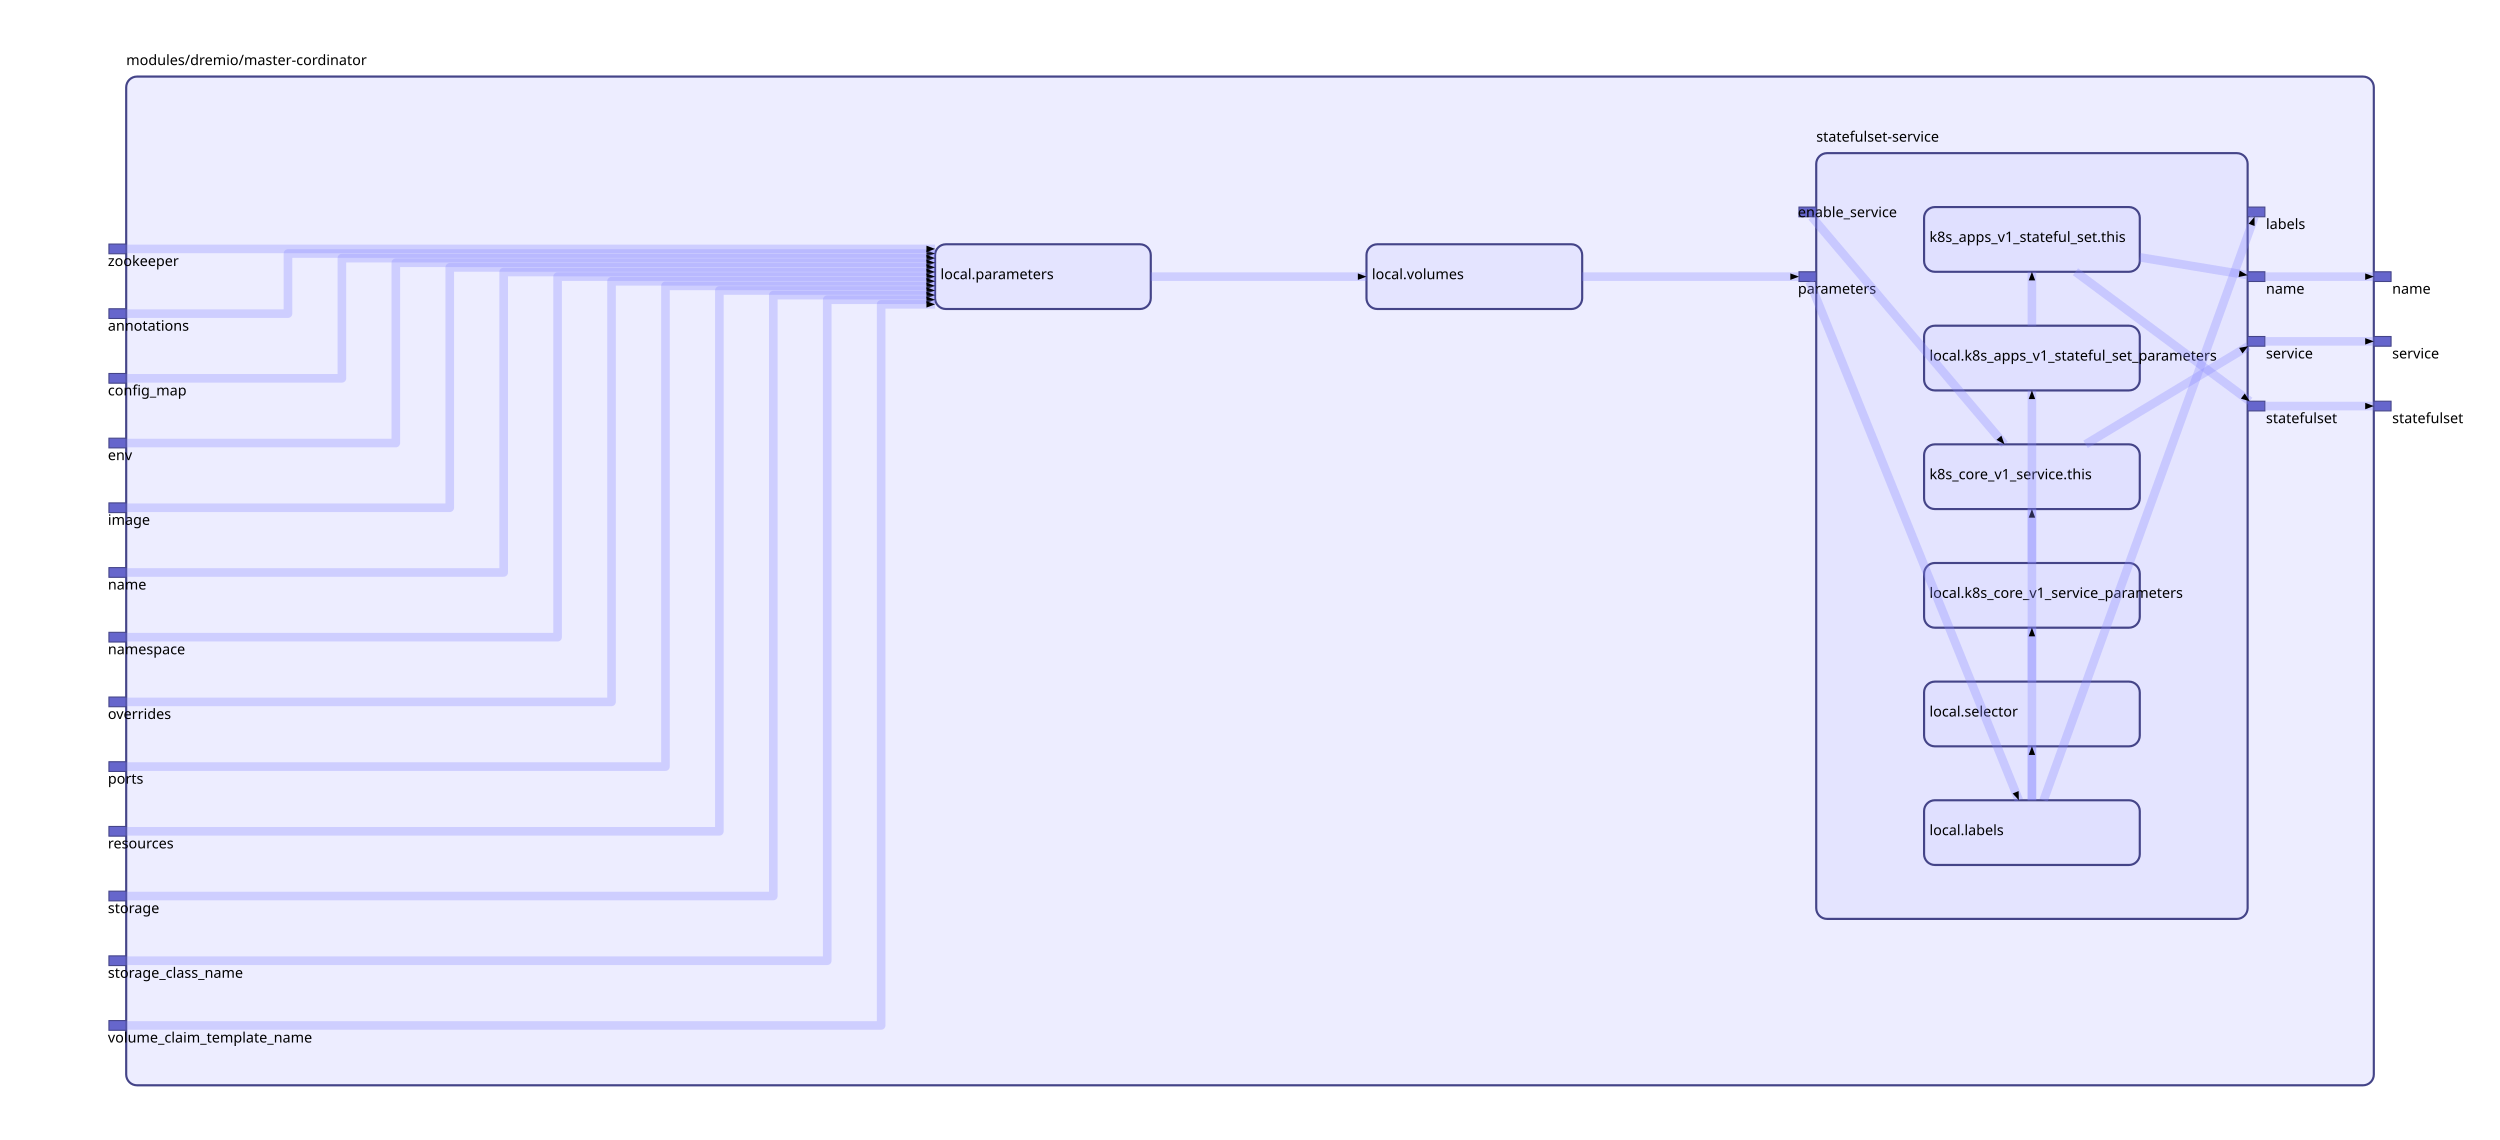
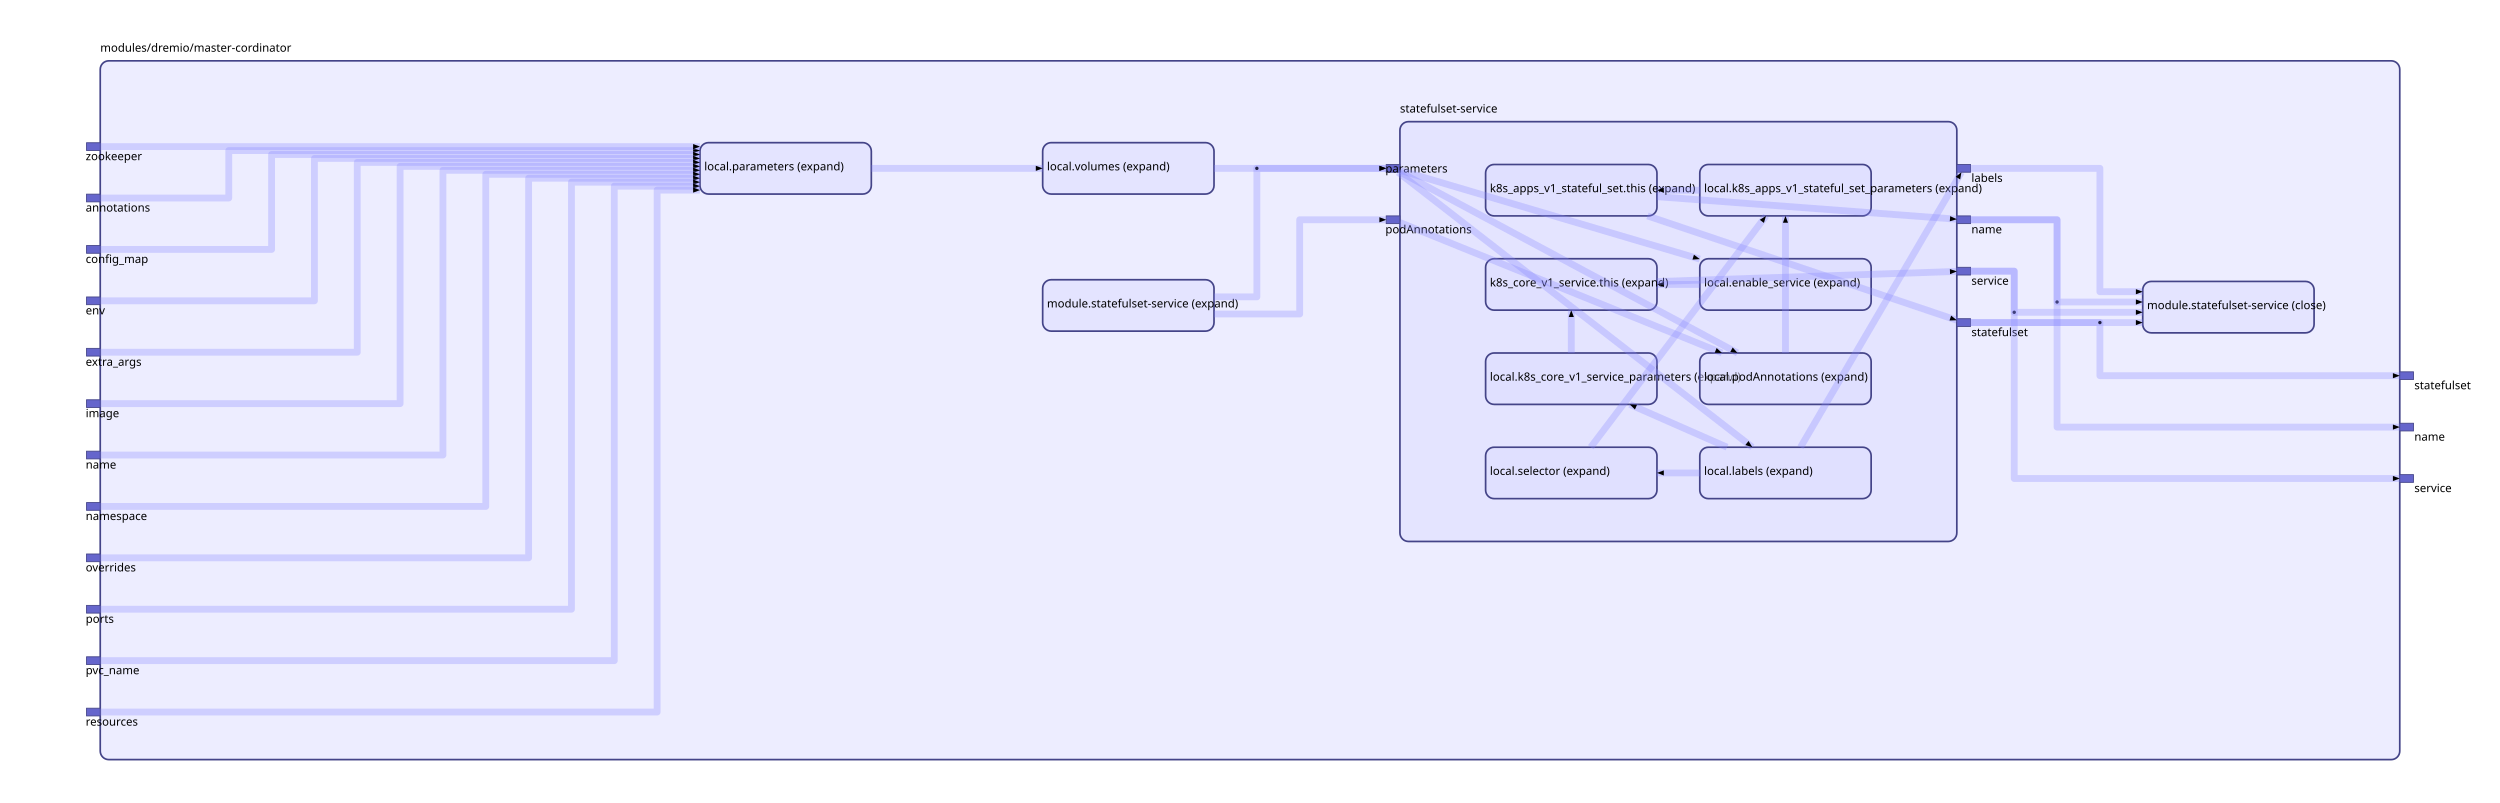
- <svg xmlns="http://www.w3.org/2000/svg" id="sprotty_1" class="sprotty-graph sprotty" tabindex="1002" viewBox="0 0 2318 1056.286">
+ <svg xmlns="http://www.w3.org/2000/svg" id="sprotty_1" class="sprotty-graph sprotty" tabindex="1002" viewBox="0 0 2918 936.615">
  <style>
.elknode {
    stroke: #448;
    stroke-width: 2;
    fill: #ddf;
    fill-opacity: 0.5;
}

.elkport {
    stroke: #448;
    stroke-width: 1;
    fill: #66c;
}

.elkedge {
    fill: none;
    stroke: #88f;
    stroke-width: 8;
    stroke-opacity: 0.3;
    pointer-events: stroke;
    stroke-linejoin: round;
}

.elkedge:hover {
    stroke: #448;
    stroke-width: 8;
    stroke-opacity: 1;
    stroke-dasharray: 16px;
    stroke-dashoffset: 32px;
    animation: stroke 0.5s linear infinite;
}

@keyframes stroke {
    to {
        stroke-dashoffset: 0;
    }
}

.elkedge.arrow {
    fill: #336;
}

.elklabel {
    stroke-width: 0;
    stroke: #000;
    fill: #000;
    font-family: sans-serif;
    font-size: 10pt;
    dominant-baseline: hanging;
}

.elklabel:hover {
    font-size: 24pt;
}

.elkjunction {
    stroke: none;
    fill: #224;
}

.selected &gt; rect {
    stroke-width: 3;
}

.mouseover {
    stroke: #88f;
}
/*
 * Copyright (C) 2017 TypeFox and others.
 *
 * Licensed under the Apache License, Version 2.0 (the "License"); you may not use this file except in compliance with the License.
 * You may obtain a copy of the License at http://www.apache.org/licenses/LICENSE-2.0
 */

.sprotty {
    padding: 0px;
    font-family: "Helvetica Neue", Helvetica, Arial, sans-serif;
}

.sprotty-hidden {
    display: block;
    position: absolute;
    width: 0px;
    height: 0px;
}

.sprotty-popup {
    font-family: "Helvetica Neue", Helvetica, Arial, sans-serif;
    position: absolute;
    background: white;
    border-radius: 5px;
    border: 1px solid;
    max-width: 400px;
    min-width: 100px;
}

.sprotty-popup &gt; div {
    margin: 10px;
}

.sprotty-popup-closed {
    display: none;
}
</style>
  <g transform="scale(1) translate(0,0)">
    <g id="sprotty_3" transform="translate(117, 71)" opacity="1">
-       <rect class="elknode" x="0" y="0" rx="10" width="2084" height="935.286" />
-       <g id="sprotty_5" transform="translate(750, 155.5)" opacity="1">
+       <rect class="elknode" x="0" y="0" rx="10" width="2684" height="815.615" />
+       <g id="sprotty_5" transform="translate(700, 95.5)" opacity="1">
        <rect class="elknode" x="0" y="0" rx="10" width="200" height="60" />
-         <text id="sprotty_6" class="elklabel" transform="translate(5, 22) translate(0, 0)" opacity="1">local.parameters</text>
-       </g>
-       <g id="sprotty_46" transform="translate(1150, 155.5)" opacity="1">
+         <text id="sprotty_6" class="elklabel" transform="translate(5, 22) translate(0, 0)" opacity="1">local.parameters (expand)</text>
+       </g>
+       <g id="sprotty_43" transform="translate(1100, 95.5)" opacity="1">
        <rect class="elknode" x="0" y="0" rx="10" width="200" height="60" />
-         <text id="sprotty_47" class="elklabel" transform="translate(5, 22) translate(0, 0)" opacity="1">local.volumes</text>
-       </g>
-       <g id="sprotty_49" transform="translate(1567, 71)" opacity="1">
-         <rect class="elknode" x="0" y="0" rx="10" width="400" height="710" />
-         <g id="sprotty_51" transform="translate(100, 50)" opacity="1">
-           <rect class="elknode" x="0" y="0" rx="10" width="200" height="60" />
-           <text id="sprotty_52" class="elklabel" transform="translate(5, 22) translate(0, 0)" opacity="1">k8s_apps_v1_stateful_set.this</text>
-         </g>
-         <g id="sprotty_53" transform="translate(100, 160)" opacity="1">
-           <rect class="elknode" x="0" y="0" rx="10" width="200" height="60" />
-           <text id="sprotty_54" class="elklabel" transform="translate(5, 22) translate(0, 0)" opacity="1">local.k8s_apps_v1_stateful_set_parameters</text>
-         </g>
-         <g id="sprotty_56" transform="translate(100, 270)" opacity="1">
-           <rect class="elknode" x="0" y="0" rx="10" width="200" height="60" />
-           <text id="sprotty_57" class="elklabel" transform="translate(5, 22) translate(0, 0)" opacity="1">k8s_core_v1_service.this</text>
-         </g>
-         <g id="sprotty_58" transform="translate(100, 380)" opacity="1">
-           <rect class="elknode" x="0" y="0" rx="10" width="200" height="60" />
-           <text id="sprotty_59" class="elklabel" transform="translate(5, 22) translate(0, 0)" opacity="1">local.k8s_core_v1_service_parameters</text>
-         </g>
-         <g id="sprotty_64" transform="translate(100, 490)" opacity="1">
-           <rect class="elknode" x="0" y="0" rx="10" width="200" height="60" />
-           <text id="sprotty_65" class="elklabel" transform="translate(5, 22) translate(0, 0)" opacity="1">local.selector</text>
-         </g>
-         <g id="sprotty_67" transform="translate(100, 600)" opacity="1">
-           <rect class="elknode" x="0" y="0" rx="10" width="200" height="60" />
-           <text id="sprotty_68" class="elklabel" transform="translate(5, 22) translate(0, 0)" opacity="1">local.labels</text>
-         </g>
-         <g id="sprotty_61" transform="translate(-16, 50)" opacity="1">
-           <rect class="elkport" x="0" y="0" width="16" height="9" />
-           <text id="sprotty_62" class="elklabel" transform="translate(-1, -1) translate(0, 0)" opacity="1">enable_service</text>
-         </g>
-         <g id="sprotty_70" transform="translate(-16, 110)" opacity="1">
-           <rect class="elkport" x="0" y="0" width="16" height="9" />
-           <text id="sprotty_71" class="elklabel" transform="translate(-1, 10) translate(0, 0)" opacity="1">parameters</text>
-         </g>
-         <g id="sprotty_74" transform="translate(400, 50)" opacity="1">
-           <rect class="elkport" x="0" y="0" width="16" height="9" />
-           <text id="sprotty_75" class="elklabel" transform="translate(17, 10) translate(0, 0)" opacity="1">labels</text>
-         </g>
-         <g id="sprotty_77" transform="translate(400, 110)" opacity="1">
-           <rect class="elkport" x="0" y="0" width="16" height="9" />
-           <text id="sprotty_78" class="elklabel" transform="translate(17, 10) translate(0, 0)" opacity="1">name</text>
-         </g>
-         <g id="sprotty_80" transform="translate(400, 170)" opacity="1">
-           <rect class="elkport" x="0" y="0" width="16" height="9" />
-           <text id="sprotty_81" class="elklabel" transform="translate(17, 10) translate(0, 0)" opacity="1">service</text>
-         </g>
-         <g id="sprotty_83" transform="translate(400, 230)" opacity="1">
-           <rect class="elkport" x="0" y="0" width="16" height="9" />
-           <text id="sprotty_84" class="elklabel" transform="translate(17, 10) translate(0, 0)" opacity="1">statefulset</text>
-         </g>
-         <text id="sprotty_50" class="elklabel" transform="translate(0, -21) translate(0, 0)" opacity="1">statefulset-service</text>
-       </g>
-       <g id="sprotty_7" transform="translate(-16, 215.2857)" opacity="1">
+         <text id="sprotty_44" class="elklabel" transform="translate(5, 22) translate(0, 0)" opacity="1">local.volumes (expand)</text>
+       </g>
+       <g id="sprotty_46" transform="translate(2384, 257.5)" opacity="1">
+         <rect class="elknode" x="0" y="0" rx="10" width="200" height="60" />
+         <text id="sprotty_47" class="elklabel" transform="translate(5, 22) translate(0, 0)" opacity="1">module.statefulset-service (close)</text>
+       </g>
+       <g id="sprotty_48" transform="translate(1517, 71)" opacity="1">
+         <rect class="elknode" x="0" y="0" rx="10" width="650" height="490" />
+         <g id="sprotty_62" transform="translate(100, 50)" opacity="1">
+           <rect class="elknode" x="0" y="0" rx="10" width="200" height="60" />
+           <text id="sprotty_63" class="elklabel" transform="translate(5, 22) translate(0, 0)" opacity="1">k8s_apps_v1_stateful_set.this (expand)</text>
+         </g>
+         <g id="sprotty_64" transform="translate(350, 50)" opacity="1">
+           <rect class="elknode" x="0" y="0" rx="10" width="200" height="60" />
+           <text id="sprotty_65" class="elklabel" transform="translate(5, 22) translate(0, 0)" opacity="1">local.k8s_apps_v1_stateful_set_parameters (expand)</text>
+         </g>
+         <g id="sprotty_67" transform="translate(100, 160)" opacity="1">
+           <rect class="elknode" x="0" y="0" rx="10" width="200" height="60" />
+           <text id="sprotty_68" class="elklabel" transform="translate(5, 22) translate(0, 0)" opacity="1">k8s_core_v1_service.this (expand)</text>
+         </g>
+         <g id="sprotty_69" transform="translate(350, 160)" opacity="1">
+           <rect class="elknode" x="0" y="0" rx="10" width="200" height="60" />
+           <text id="sprotty_70" class="elklabel" transform="translate(5, 22) translate(0, 0)" opacity="1">local.enable_service (expand)</text>
+         </g>
+         <g id="sprotty_72" transform="translate(100, 270)" opacity="1">
+           <rect class="elknode" x="0" y="0" rx="10" width="200" height="60" />
+           <text id="sprotty_73" class="elklabel" transform="translate(5, 22) translate(0, 0)" opacity="1">local.k8s_core_v1_service_parameters (expand)</text>
+         </g>
+         <g id="sprotty_78" transform="translate(350, 270)" opacity="1">
+           <rect class="elknode" x="0" y="0" rx="10" width="200" height="60" />
+           <text id="sprotty_79" class="elklabel" transform="translate(5, 22) translate(0, 0)" opacity="1">local.podAnnotations (expand)</text>
+         </g>
+         <g id="sprotty_81" transform="translate(100, 380)" opacity="1">
+           <rect class="elknode" x="0" y="0" rx="10" width="200" height="60" />
+           <text id="sprotty_82" class="elklabel" transform="translate(5, 22) translate(0, 0)" opacity="1">local.selector (expand)</text>
+         </g>
+         <g id="sprotty_84" transform="translate(350, 380)" opacity="1">
+           <rect class="elknode" x="0" y="0" rx="10" width="200" height="60" />
+           <text id="sprotty_85" class="elklabel" transform="translate(5, 22) translate(0, 0)" opacity="1">local.labels (expand)</text>
+         </g>
+         <g id="sprotty_50" transform="translate(650, 50)" opacity="1">
+           <rect class="elkport" x="0" y="0" width="16" height="9" />
+           <text id="sprotty_51" class="elklabel" transform="translate(17, 10) translate(0, 0)" opacity="1">labels</text>
+         </g>
+         <g id="sprotty_53" transform="translate(650, 110)" opacity="1">
+           <rect class="elkport" x="0" y="0" width="16" height="9" />
+           <text id="sprotty_54" class="elklabel" transform="translate(17, 10) translate(0, 0)" opacity="1">name</text>
+         </g>
+         <g id="sprotty_56" transform="translate(650, 170)" opacity="1">
+           <rect class="elkport" x="0" y="0" width="16" height="9" />
+           <text id="sprotty_57" class="elklabel" transform="translate(17, 10) translate(0, 0)" opacity="1">service</text>
+         </g>
+         <g id="sprotty_59" transform="translate(650, 230)" opacity="1">
+           <rect class="elkport" x="0" y="0" width="16" height="9" />
+           <text id="sprotty_60" class="elklabel" transform="translate(17, 10) translate(0, 0)" opacity="1">statefulset</text>
+         </g>
+         <g id="sprotty_75" transform="translate(-16, 50)" opacity="1">
+           <rect class="elkport" x="0" y="0" width="16" height="9" />
+           <text id="sprotty_76" class="elklabel" transform="translate(-1, -1) translate(0, 0)" opacity="1">parameters</text>
+         </g>
+         <g id="sprotty_89" transform="translate(-16, 110)" opacity="1">
+           <rect class="elkport" x="0" y="0" width="16" height="9" />
+           <text id="sprotty_90" class="elklabel" transform="translate(-1, 10) translate(0, 0)" opacity="1">podAnnotations</text>
+         </g>
+         <text id="sprotty_49" class="elklabel" transform="translate(0, -21) translate(0, 0)" opacity="1">statefulset-service</text>
+       </g>
+       <g id="sprotty_98" transform="translate(1100, 255.5)" opacity="1">
+         <rect class="elknode" x="0" y="0" rx="10" width="200" height="60" />
+         <text id="sprotty_99" class="elklabel" transform="translate(5, 22) translate(0, 0)" opacity="1">module.statefulset-service (expand)</text>
+       </g>
+       <g id="sprotty_7" transform="translate(-16, 155.6154)" opacity="1">
        <rect class="elkport" x="0" y="0" width="16" height="9" />
        <text id="sprotty_8" class="elklabel" transform="translate(-1, 10) translate(0, 0)" opacity="1">annotations</text>
      </g>
-       <g id="sprotty_10" transform="translate(-16, 275.2857)" opacity="1">
+       <g id="sprotty_10" transform="translate(-16, 215.6154)" opacity="1">
        <rect class="elkport" x="0" y="0" width="16" height="9" />
        <text id="sprotty_11" class="elklabel" transform="translate(-1, 10) translate(0, 0)" opacity="1">config_map</text>
      </g>
-       <g id="sprotty_13" transform="translate(-16, 335.2857)" opacity="1">
+       <g id="sprotty_13" transform="translate(-16, 275.6154)" opacity="1">
        <rect class="elkport" x="0" y="0" width="16" height="9" />
        <text id="sprotty_14" class="elklabel" transform="translate(-1, 10) translate(0, 0)" opacity="1">env</text>
      </g>
-       <g id="sprotty_16" transform="translate(-16, 395.2857)" opacity="1">
-         <rect class="elkport" x="0" y="0" width="16" height="9" />
-         <text id="sprotty_17" class="elklabel" transform="translate(-1, 10) translate(0, 0)" opacity="1">image</text>
-       </g>
-       <g id="sprotty_19" transform="translate(-16, 455.2857)" opacity="1">
-         <rect class="elkport" x="0" y="0" width="16" height="9" />
-         <text id="sprotty_20" class="elklabel" transform="translate(-1, 10) translate(0, 0)" opacity="1">name</text>
-       </g>
-       <g id="sprotty_22" transform="translate(-16, 515.2857)" opacity="1">
-         <rect class="elkport" x="0" y="0" width="16" height="9" />
-         <text id="sprotty_23" class="elklabel" transform="translate(-1, 10) translate(0, 0)" opacity="1">namespace</text>
-       </g>
-       <g id="sprotty_25" transform="translate(-16, 575.2857)" opacity="1">
-         <rect class="elkport" x="0" y="0" width="16" height="9" />
-         <text id="sprotty_26" class="elklabel" transform="translate(-1, 10) translate(0, 0)" opacity="1">overrides</text>
-       </g>
-       <g id="sprotty_28" transform="translate(-16, 635.2857)" opacity="1">
-         <rect class="elkport" x="0" y="0" width="16" height="9" />
-         <text id="sprotty_29" class="elklabel" transform="translate(-1, 10) translate(0, 0)" opacity="1">ports</text>
-       </g>
-       <g id="sprotty_31" transform="translate(-16, 695.2857)" opacity="1">
-         <rect class="elkport" x="0" y="0" width="16" height="9" />
-         <text id="sprotty_32" class="elklabel" transform="translate(-1, 10) translate(0, 0)" opacity="1">resources</text>
-       </g>
-       <g id="sprotty_34" transform="translate(-16, 755.2857)" opacity="1">
-         <rect class="elkport" x="0" y="0" width="16" height="9" />
-         <text id="sprotty_35" class="elklabel" transform="translate(-1, 10) translate(0, 0)" opacity="1">storage</text>
-       </g>
-       <g id="sprotty_37" transform="translate(-16, 815.2857)" opacity="1">
-         <rect class="elkport" x="0" y="0" width="16" height="9" />
-         <text id="sprotty_38" class="elklabel" transform="translate(-1, 10) translate(0, 0)" opacity="1">storage_class_name</text>
-       </g>
-       <g id="sprotty_40" transform="translate(-16, 875.2857)" opacity="1">
-         <rect class="elkport" x="0" y="0" width="16" height="9" />
-         <text id="sprotty_41" class="elklabel" transform="translate(-1, 10) translate(0, 0)" opacity="1">volume_claim_template_name</text>
-       </g>
-       <g id="sprotty_43" transform="translate(-16, 155.2857)" opacity="1">
-         <rect class="elkport" x="0" y="0" width="16" height="9" />
-         <text id="sprotty_44" class="elklabel" transform="translate(-1, 10) translate(0, 0)" opacity="1">zookeeper</text>
-       </g>
-       <g id="sprotty_87" transform="translate(2084, 181)" opacity="1">
-         <rect class="elkport" x="0" y="0" width="16" height="9" />
-         <text id="sprotty_88" class="elklabel" transform="translate(17, 10) translate(0, 0)" opacity="1">name</text>
-       </g>
-       <g id="sprotty_90" transform="translate(2084, 241)" opacity="1">
-         <rect class="elkport" x="0" y="0" width="16" height="9" />
-         <text id="sprotty_91" class="elklabel" transform="translate(17, 10) translate(0, 0)" opacity="1">service</text>
-       </g>
-       <g id="sprotty_93" transform="translate(2084, 301)" opacity="1">
-         <rect class="elkport" x="0" y="0" width="16" height="9" />
-         <text id="sprotty_94" class="elklabel" transform="translate(17, 10) translate(0, 0)" opacity="1">statefulset</text>
+       <g id="sprotty_16" transform="translate(-16, 335.6154)" opacity="1">
+         <rect class="elkport" x="0" y="0" width="16" height="9" />
+         <text id="sprotty_17" class="elklabel" transform="translate(-1, 10) translate(0, 0)" opacity="1">extra_args</text>
+       </g>
+       <g id="sprotty_19" transform="translate(-16, 395.6154)" opacity="1">
+         <rect class="elkport" x="0" y="0" width="16" height="9" />
+         <text id="sprotty_20" class="elklabel" transform="translate(-1, 10) translate(0, 0)" opacity="1">image</text>
+       </g>
+       <g id="sprotty_22" transform="translate(-16, 455.6154)" opacity="1">
+         <rect class="elkport" x="0" y="0" width="16" height="9" />
+         <text id="sprotty_23" class="elklabel" transform="translate(-1, 10) translate(0, 0)" opacity="1">name</text>
+       </g>
+       <g id="sprotty_25" transform="translate(-16, 515.6154)" opacity="1">
+         <rect class="elkport" x="0" y="0" width="16" height="9" />
+         <text id="sprotty_26" class="elklabel" transform="translate(-1, 10) translate(0, 0)" opacity="1">namespace</text>
+       </g>
+       <g id="sprotty_28" transform="translate(-16, 575.6154)" opacity="1">
+         <rect class="elkport" x="0" y="0" width="16" height="9" />
+         <text id="sprotty_29" class="elklabel" transform="translate(-1, 10) translate(0, 0)" opacity="1">overrides</text>
+       </g>
+       <g id="sprotty_31" transform="translate(-16, 635.6154)" opacity="1">
+         <rect class="elkport" x="0" y="0" width="16" height="9" />
+         <text id="sprotty_32" class="elklabel" transform="translate(-1, 10) translate(0, 0)" opacity="1">ports</text>
+       </g>
+       <g id="sprotty_34" transform="translate(-16, 695.6154)" opacity="1">
+         <rect class="elkport" x="0" y="0" width="16" height="9" />
+         <text id="sprotty_35" class="elklabel" transform="translate(-1, 10) translate(0, 0)" opacity="1">pvc_name</text>
+       </g>
+       <g id="sprotty_37" transform="translate(-16, 755.6154)" opacity="1">
+         <rect class="elkport" x="0" y="0" width="16" height="9" />
+         <text id="sprotty_38" class="elklabel" transform="translate(-1, 10) translate(0, 0)" opacity="1">resources</text>
+       </g>
+       <g id="sprotty_40" transform="translate(-16, 95.61538)" opacity="1">
+         <rect class="elkport" x="0" y="0" width="16" height="9" />
+         <text id="sprotty_41" class="elklabel" transform="translate(-1, 10) translate(0, 0)" opacity="1">zookeeper</text>
+       </g>
+       <g id="sprotty_102" transform="translate(2684, 423)" opacity="1">
+         <rect class="elkport" x="0" y="0" width="16" height="9" />
+         <text id="sprotty_103" class="elklabel" transform="translate(17, 10) translate(0, 0)" opacity="1">name</text>
+       </g>
+       <g id="sprotty_105" transform="translate(2684, 483)" opacity="1">
+         <rect class="elkport" x="0" y="0" width="16" height="9" />
+         <text id="sprotty_106" class="elklabel" transform="translate(17, 10) translate(0, 0)" opacity="1">service</text>
+       </g>
+       <g id="sprotty_108" transform="translate(2684, 363)" opacity="1">
+         <rect class="elkport" x="0" y="0" width="16" height="9" />
+         <text id="sprotty_109" class="elklabel" transform="translate(17, 10) translate(0, 0)" opacity="1">statefulset</text>
      </g>
      <text id="sprotty_4" class="elklabel" transform="translate(0, -21) translate(0, 0)" opacity="1">modules/dremio/master-cordinator</text>
      <g id="sprotty_9" class="sprotty-edge" opacity="1">
-         <path class="elkedge" d="M 0,219.786 L 150,219.786 L 150,164.071 L 750,164.071" />
-         <path class="edge arrow" d="M 0,0 L 8,-3 L 8,3 Z" transform="rotate(180 750 164.0714) translate(750 164.0714)" />
+         <path class="elkedge" d="M 0,160.115 L 150,160.115 L 150,104.731 L 700,104.731" />
+         <path class="edge arrow" d="M 0,0 L 8,-3 L 8,3 Z" transform="rotate(180 700 104.7308) translate(700 104.7308)" />
      </g>
      <g id="sprotty_12" class="sprotty-edge" opacity="1">
-         <path class="elkedge" d="M 0,279.786 L 200,279.786 L 200,168.357 L 750,168.357" />
-         <path class="edge arrow" d="M 0,0 L 8,-3 L 8,3 Z" transform="rotate(180 750 168.3571) translate(750 168.3571)" />
+         <path class="elkedge" d="M 0,220.115 L 200,220.115 L 200,109.346 L 700,109.346" />
+         <path class="edge arrow" d="M 0,0 L 8,-3 L 8,3 Z" transform="rotate(180 700 109.3462) translate(700 109.3462)" />
      </g>
      <g id="sprotty_15" class="sprotty-edge" opacity="1">
-         <path class="elkedge" d="M 0,339.786 L 250,339.786 L 250,172.643 L 750,172.643" />
-         <path class="edge arrow" d="M 0,0 L 8,-3 L 8,3 Z" transform="rotate(180 750 172.6429) translate(750 172.6429)" />
+         <path class="elkedge" d="M 0,280.115 L 250,280.115 L 250,113.962 L 700,113.962" />
+         <path class="edge arrow" d="M 0,0 L 8,-3 L 8,3 Z" transform="rotate(180 700 113.9615) translate(700 113.9615)" />
      </g>
      <g id="sprotty_18" class="sprotty-edge" opacity="1">
-         <path class="elkedge" d="M 0,399.786 L 300,399.786 L 300,176.929 L 750,176.929" />
-         <path class="edge arrow" d="M 0,0 L 8,-3 L 8,3 Z" transform="rotate(180 750 176.9286) translate(750 176.9286)" />
+         <path class="elkedge" d="M 0,340.115 L 300,340.115 L 300,118.577 L 700,118.577" />
+         <path class="edge arrow" d="M 0,0 L 8,-3 L 8,3 Z" transform="rotate(180 700 118.5769) translate(700 118.5769)" />
      </g>
      <g id="sprotty_21" class="sprotty-edge" opacity="1">
-         <path class="elkedge" d="M 0,459.786 L 350,459.786 L 350,181.214 L 750,181.214" />
-         <path class="edge arrow" d="M 0,0 L 8,-3 L 8,3 Z" transform="rotate(180 750 181.2143) translate(750 181.2143)" />
+         <path class="elkedge" d="M 0,400.115 L 350,400.115 L 350,123.192 L 700,123.192" />
+         <path class="edge arrow" d="M 0,0 L 8,-3 L 8,3 Z" transform="rotate(180 700 123.1923) translate(700 123.1923)" />
      </g>
      <g id="sprotty_24" class="sprotty-edge" opacity="1">
-         <path class="elkedge" d="M 0,519.786 L 400,519.786 L 400,185.5 L 750,185.5" />
-         <path class="edge arrow" d="M 0,0 L 8,-3 L 8,3 Z" transform="rotate(180 750 185.5) translate(750 185.5)" />
+         <path class="elkedge" d="M 0,460.115 L 400,460.115 L 400,127.808 L 700,127.808" />
+         <path class="edge arrow" d="M 0,0 L 8,-3 L 8,3 Z" transform="rotate(180 700 127.8077) translate(700 127.8077)" />
      </g>
      <g id="sprotty_27" class="sprotty-edge" opacity="1">
-         <path class="elkedge" d="M 0,579.786 L 450,579.786 L 450,189.786 L 750,189.786" />
-         <path class="edge arrow" d="M 0,0 L 8,-3 L 8,3 Z" transform="rotate(180 750 189.7857) translate(750 189.7857)" />
+         <path class="elkedge" d="M 0,520.115 L 450,520.115 L 450,132.423 L 700,132.423" />
+         <path class="edge arrow" d="M 0,0 L 8,-3 L 8,3 Z" transform="rotate(180 700 132.4231) translate(700 132.4231)" />
      </g>
      <g id="sprotty_30" class="sprotty-edge" opacity="1">
-         <path class="elkedge" d="M 0,639.786 L 500,639.786 L 500,194.071 L 750,194.071" />
-         <path class="edge arrow" d="M 0,0 L 8,-3 L 8,3 Z" transform="rotate(180 750 194.0714) translate(750 194.0714)" />
+         <path class="elkedge" d="M 0,580.115 L 500,580.115 L 500,137.038 L 700,137.038" />
+         <path class="edge arrow" d="M 0,0 L 8,-3 L 8,3 Z" transform="rotate(180 700 137.0385) translate(700 137.0385)" />
      </g>
      <g id="sprotty_33" class="sprotty-edge" opacity="1">
-         <path class="elkedge" d="M 0,699.786 L 550,699.786 L 550,198.357 L 750,198.357" />
-         <path class="edge arrow" d="M 0,0 L 8,-3 L 8,3 Z" transform="rotate(180 750 198.3571) translate(750 198.3571)" />
+         <path class="elkedge" d="M 0,640.115 L 550,640.115 L 550,141.654 L 700,141.654" />
+         <path class="edge arrow" d="M 0,0 L 8,-3 L 8,3 Z" transform="rotate(180 700 141.6538) translate(700 141.6538)" />
      </g>
      <g id="sprotty_36" class="sprotty-edge" opacity="1">
-         <path class="elkedge" d="M 0,759.786 L 600,759.786 L 600,202.643 L 750,202.643" />
-         <path class="edge arrow" d="M 0,0 L 8,-3 L 8,3 Z" transform="rotate(180 750 202.6429) translate(750 202.6429)" />
+         <path class="elkedge" d="M 0,700.115 L 600,700.115 L 600,146.269 L 700,146.269" />
+         <path class="edge arrow" d="M 0,0 L 8,-3 L 8,3 Z" transform="rotate(180 700 146.2692) translate(700 146.2692)" />
      </g>
      <g id="sprotty_39" class="sprotty-edge" opacity="1">
-         <path class="elkedge" d="M 0,819.786 L 650,819.786 L 650,206.929 L 750,206.929" />
-         <path class="edge arrow" d="M 0,0 L 8,-3 L 8,3 Z" transform="rotate(180 750 206.9286) translate(750 206.9286)" />
+         <path class="elkedge" d="M 0,760.115 L 650,760.115 L 650,150.885 L 700,150.885" />
+         <path class="edge arrow" d="M 0,0 L 8,-3 L 8,3 Z" transform="rotate(180 700 150.8846) translate(700 150.8846)" />
      </g>
      <g id="sprotty_42" class="sprotty-edge" opacity="1">
-         <path class="elkedge" d="M 0,879.786 L 700,879.786 L 700,211.214 L 750,211.214" />
-         <path class="edge arrow" d="M 0,0 L 8,-3 L 8,3 Z" transform="rotate(180 750 211.2143) translate(750 211.2143)" />
+         <path class="elkedge" d="M 0,100.115 L 700,100.115" />
+         <path class="edge arrow" d="M 0,0 L 8,-3 L 8,3 Z" transform="rotate(180 700 100.1154) translate(700 100.1154)" />
      </g>
      <g id="sprotty_45" class="sprotty-edge" opacity="1">
-         <path class="elkedge" d="M 0,159.786 L 750,159.786" />
-         <path class="edge arrow" d="M 0,0 L 8,-3 L 8,3 Z" transform="rotate(180 750 159.7857) translate(750 159.7857)" />
-       </g>
-       <g id="sprotty_48" class="sprotty-edge" opacity="1">
-         <path class="elkedge" d="M 950,185.5 L 1150,185.5" />
-         <path class="edge arrow" d="M 0,0 L 8,-3 L 8,3 Z" transform="rotate(180 1150 185.5) translate(1150 185.5)" />
+         <path class="elkedge" d="M 900,125.5 L 1100,125.5" />
+         <path class="edge arrow" d="M 0,0 L 8,-3 L 8,3 Z" transform="rotate(180 1100 125.5) translate(1100 125.5)" />
+       </g>
+       <g id="sprotty_52" class="sprotty-edge" opacity="1">
+         <path class="elkedge" d="M 2183,125.5 L 2334,125.5 L 2334,269.5 L 2384,269.5" />
+         <path class="edge arrow" d="M 0,0 L 8,-3 L 8,3 Z" transform="rotate(180 2384 269.5) translate(2384 269.5)" />
      </g>
      <g id="sprotty_55" class="sprotty-edge" opacity="1">
-         <path class="elkedge" d="M 1767,231 L 1767,181" />
-         <path class="edge arrow" d="M 0,0 L 8,-3 L 8,3 Z" transform="rotate(90 1767 181) translate(1767 181)" />
-       </g>
-       <g id="sprotty_60" class="sprotty-edge" opacity="1">
-         <path class="elkedge" d="M 1767,451 L 1767,401" />
-         <path class="edge arrow" d="M 0,0 L 8,-3 L 8,3 Z" transform="rotate(90 1767 401) translate(1767 401)" />
-       </g>
-       <g id="sprotty_63" class="sprotty-edge" opacity="1">
-         <path class="elkedge" d="M 1562.813,130 L 1741.582,341" />
-         <path class="edge arrow" d="M 0,0 L 8,-3 L 8,3 Z" transform="rotate(-130.273 1741.582 341) translate(1741.582 341)" />
+         <path class="elkedge" d="M 2183,185.5 L 2284,185.5 L 2284,281.5 L 2384,281.5" />
+         <path class="edge arrow" d="M 0,0 L 8,-3 L 8,3 Z" transform="rotate(180 2384 281.5) translate(2384 281.5)" />
+         <g id="sprotty_55_j0" transform="translate(2284, 281.5)" opacity="1">
+           <circle class="elkjunction" r="2" />
+         </g>
+       </g>
+       <g id="sprotty_58" class="sprotty-edge" opacity="1">
+         <path class="elkedge" d="M 2183,245.5 L 2234,245.5 L 2234,293.5 L 2384,293.5" />
+         <path class="edge arrow" d="M 0,0 L 8,-3 L 8,3 Z" transform="rotate(180 2384 293.5) translate(2384 293.5)" />
+         <g id="sprotty_58_j0" transform="translate(2234, 293.5)" opacity="1">
+           <circle class="elkjunction" r="2" />
+         </g>
+       </g>
+       <g id="sprotty_61" class="sprotty-edge" opacity="1">
+         <path class="elkedge" d="M 2183,305.5 L 2384,305.5" />
+         <path class="edge arrow" d="M 0,0 L 8,-3 L 8,3 Z" transform="rotate(180 2384 305.5) translate(2384 305.5)" />
      </g>
      <g id="sprotty_66" class="sprotty-edge" opacity="1">
-         <path class="elkedge" d="M 1767,561 L 1767,291" />
-         <path class="edge arrow" d="M 0,0 L 8,-3 L 8,3 Z" transform="rotate(90 1767 291) translate(1767 291)" />
-       </g>
-       <g id="sprotty_69" class="sprotty-edge" opacity="1">
-         <path class="elkedge" d="M 1767,671 L 1767,511" />
-         <path class="edge arrow" d="M 0,0 L 8,-3 L 8,3 Z" transform="rotate(90 1767 511) translate(1767 511)" />
-       </g>
-       <g id="sprotty_72" class="sprotty-edge" opacity="1">
-         <path class="elkedge" d="M 1560.816,190 L 1754.895,671" />
-         <path class="edge arrow" d="M 0,0 L 8,-3 L 8,3 Z" transform="rotate(-111.9737 1754.895 671) translate(1754.895 671)" />
-       </g>
-       <g id="sprotty_73" class="sprotty-edge" opacity="1">
-         <path class="elkedge" d="M 1767,671 L 1767,621" />
-         <path class="edge arrow" d="M 0,0 L 8,-3 L 8,3 Z" transform="rotate(90 1767 621) translate(1767 621)" />
-       </g>
-       <g id="sprotty_76" class="sprotty-edge" opacity="1">
-         <path class="elkedge" d="M 1777.843,671 L 1973.374,130" />
-         <path class="edge arrow" d="M 0,0 L 8,-3 L 8,3 Z" transform="rotate(109.8711 1973.374 130) translate(1973.374 130)" />
-       </g>
-       <g id="sprotty_79" class="sprotty-edge" opacity="1">
-         <path class="elkedge" d="M 1867,167.587 L 1967,184.173" />
-         <path class="edge arrow" d="M 0,0 L 8,-3 L 8,3 Z" transform="rotate(-170.5824 1967 184.1731) translate(1967 184.1731)" />
-       </g>
-       <g id="sprotty_82" class="sprotty-edge" opacity="1">
-         <path class="elkedge" d="M 1816.721,341 L 1967.542,250" />
-         <path class="edge arrow" d="M 0,0 L 8,-3 L 8,3 Z" transform="rotate(148.8947 1967.542 250) translate(1967.542 250)" />
-       </g>
-       <g id="sprotty_85" class="sprotty-edge" opacity="1">
-         <path class="elkedge" d="M 1807.388,181 L 1968.942,301" />
-         <path class="edge arrow" d="M 0,0 L 8,-3 L 8,3 Z" transform="rotate(-143.3955 1968.942 301) translate(1968.942 301)" />
+         <path class="elkedge" d="M 1867,151 L 1817,151" />
+         <path class="edge arrow" d="M 0,0 L 8,-3 L 8,3 Z" transform="rotate(0 1817 151) translate(1817 151)" />
+       </g>
+       <g id="sprotty_71" class="sprotty-edge" opacity="1">
+         <path class="elkedge" d="M 1867,261 L 1817,261" />
+         <path class="edge arrow" d="M 0,0 L 8,-3 L 8,3 Z" transform="rotate(0 1817 261) translate(1817 261)" />
+       </g>
+       <g id="sprotty_74" class="sprotty-edge" opacity="1">
+         <path class="elkedge" d="M 1717,341 L 1717,291" />
+         <path class="edge arrow" d="M 0,0 L 8,-3 L 8,3 Z" transform="rotate(90 1717 291) translate(1717 291)" />
+       </g>
+       <g id="sprotty_77" class="sprotty-edge" opacity="1">
+         <path class="elkedge" d="M 1517,127.867 L 1867,231.415" />
+         <path class="edge arrow" d="M 0,0 L 8,-3 L 8,3 Z" transform="rotate(-163.5191 1867 231.4148) translate(1867 231.4148)" />
+       </g>
+       <g id="sprotty_80" class="sprotty-edge" opacity="1">
+         <path class="elkedge" d="M 1967,341 L 1967,181" />
+         <path class="edge arrow" d="M 0,0 L 8,-3 L 8,3 Z" transform="rotate(90 1967 181) translate(1967 181)" />
+       </g>
+       <g id="sprotty_83" class="sprotty-edge" opacity="1">
+         <path class="elkedge" d="M 1739.727,451 L 1944.273,181" />
+         <path class="edge arrow" d="M 0,0 L 8,-3 L 8,3 Z" transform="rotate(127.1467 1944.273 181) translate(1944.273 181)" />
      </g>
      <g id="sprotty_86" class="sprotty-edge" opacity="1">
-         <path class="elkedge" d="M 1350,185.5 L 1551,185.5" />
-         <path class="edge arrow" d="M 0,0 L 8,-3 L 8,3 Z" transform="rotate(180 1551 185.5) translate(1551 185.5)" />
-       </g>
-       <g id="sprotty_89" class="sprotty-edge" opacity="1">
-         <path class="elkedge" d="M 1983,185.5 L 2084,185.5" />
-         <path class="edge arrow" d="M 0,0 L 8,-3 L 8,3 Z" transform="rotate(180 2084 185.5) translate(2084 185.5)" />
+         <path class="elkedge" d="M 1898.818,451 L 1785.182,401" />
+         <path class="edge arrow" d="M 0,0 L 8,-3 L 8,3 Z" transform="rotate(23.74949 1785.182 401) translate(1785.182 401)" />
+       </g>
+       <g id="sprotty_87" class="sprotty-edge" opacity="1">
+         <path class="elkedge" d="M 1514.797,130 L 1928.35,451" />
+         <path class="edge arrow" d="M 0,0 L 8,-3 L 8,3 Z" transform="rotate(-142.1814 1928.35 451) translate(1928.35 451)" />
+       </g>
+       <g id="sprotty_88" class="sprotty-edge" opacity="1">
+         <path class="elkedge" d="M 1517,129.788 L 1911.033,341" />
+         <path class="edge arrow" d="M 0,0 L 8,-3 L 8,3 Z" transform="rotate(-151.8075 1911.033 341) translate(1911.033 341)" />
+       </g>
+       <g id="sprotty_91" class="sprotty-edge" opacity="1">
+         <path class="elkedge" d="M 1517,188.74 L 1892.93,341" />
+         <path class="edge arrow" d="M 0,0 L 8,-3 L 8,3 Z" transform="rotate(-157.951 1892.93 341) translate(1892.93 341)" />
      </g>
      <g id="sprotty_92" class="sprotty-edge" opacity="1">
-         <path class="elkedge" d="M 1983,245.5 L 2084,245.5" />
-         <path class="edge arrow" d="M 0,0 L 8,-3 L 8,3 Z" transform="rotate(180 2084 245.5) translate(2084 245.5)" />
+         <path class="elkedge" d="M 1867,481 L 1817,481" />
+         <path class="edge arrow" d="M 0,0 L 8,-3 L 8,3 Z" transform="rotate(0 1817 481) translate(1817 481)" />
+       </g>
+       <g id="sprotty_93" class="sprotty-edge" opacity="1">
+         <path class="elkedge" d="M 1984.553,451 L 2172.367,130" />
+         <path class="edge arrow" d="M 0,0 L 8,-3 L 8,3 Z" transform="rotate(120.3315 2172.367 130) translate(2172.367 130)" />
+       </g>
+       <g id="sprotty_94" class="sprotty-edge" opacity="1">
+         <path class="elkedge" d="M 1817,158.533 L 2167,184.897" />
+         <path class="edge arrow" d="M 0,0 L 8,-3 L 8,3 Z" transform="rotate(-175.6922 2167 184.8974) translate(2167 184.8974)" />
      </g>
      <g id="sprotty_95" class="sprotty-edge" opacity="1">
-         <path class="elkedge" d="M 1983,305.5 L 2084,305.5" />
-         <path class="edge arrow" d="M 0,0 L 8,-3 L 8,3 Z" transform="rotate(180 2084 305.5) translate(2084 305.5)" />
+         <path class="elkedge" d="M 1817,257.616 L 2167,245.771" />
+         <path class="edge arrow" d="M 0,0 L 8,-3 L 8,3 Z" transform="rotate(178.0617 2167 245.7707) translate(2167 245.7707)" />
+       </g>
+       <g id="sprotty_96" class="sprotty-edge" opacity="1">
+         <path class="elkedge" d="M 1805.932,181 L 2167,302.801" />
+         <path class="edge arrow" d="M 0,0 L 8,-3 L 8,3 Z" transform="rotate(-161.3589 2167 302.8013) translate(2167 302.8013)" />
+       </g>
+       <g id="sprotty_97" class="sprotty-edge" opacity="1">
+         <path class="elkedge" d="M 1300,125.5 L 1501,125.5" />
+         <path class="edge arrow" d="M 0,0 L 8,-3 L 8,3 Z" transform="rotate(180 1501 125.5) translate(1501 125.5)" />
+       </g>
+       <g id="sprotty_100" class="sprotty-edge" opacity="1">
+         <path class="elkedge" d="M 1300,275.5 L 1350,275.5 L 1350,125.5 L 1501,125.5" />
+         <path class="edge arrow" d="M 0,0 L 8,-3 L 8,3 Z" transform="rotate(180 1501 125.5) translate(1501 125.5)" />
+         <g id="sprotty_100_j0" transform="translate(1350, 125.5)" opacity="1">
+           <circle class="elkjunction" r="2" />
+         </g>
+       </g>
+       <g id="sprotty_101" class="sprotty-edge" opacity="1">
+         <path class="elkedge" d="M 1300,295.5 L 1400,295.5 L 1400,185.5 L 1501,185.5" />
+         <path class="edge arrow" d="M 0,0 L 8,-3 L 8,3 Z" transform="rotate(180 1501 185.5) translate(1501 185.5)" />
+       </g>
+       <g id="sprotty_104" class="sprotty-edge" opacity="1">
+         <path class="elkedge" d="M 2183,185.5 L 2284,185.5 L 2284,427.5 L 2684,427.5" />
+         <path class="edge arrow" d="M 0,0 L 8,-3 L 8,3 Z" transform="rotate(180 2684 427.5) translate(2684 427.5)" />
+       </g>
+       <g id="sprotty_107" class="sprotty-edge" opacity="1">
+         <path class="elkedge" d="M 2183,245.5 L 2234,245.5 L 2234,487.5 L 2684,487.5" />
+         <path class="edge arrow" d="M 0,0 L 8,-3 L 8,3 Z" transform="rotate(180 2684 487.5) translate(2684 487.5)" />
+       </g>
+       <g id="sprotty_110" class="sprotty-edge" opacity="1">
+         <path class="elkedge" d="M 2183,305.5 L 2334,305.5 L 2334,367.5 L 2684,367.5" />
+         <path class="edge arrow" d="M 0,0 L 8,-3 L 8,3 Z" transform="rotate(180 2684 367.5) translate(2684 367.5)" />
+         <g id="sprotty_110_j0" transform="translate(2334, 305.5)" opacity="1">
+           <circle class="elkjunction" r="2" />
+         </g>
      </g>
    </g>
  </g>
</svg>
